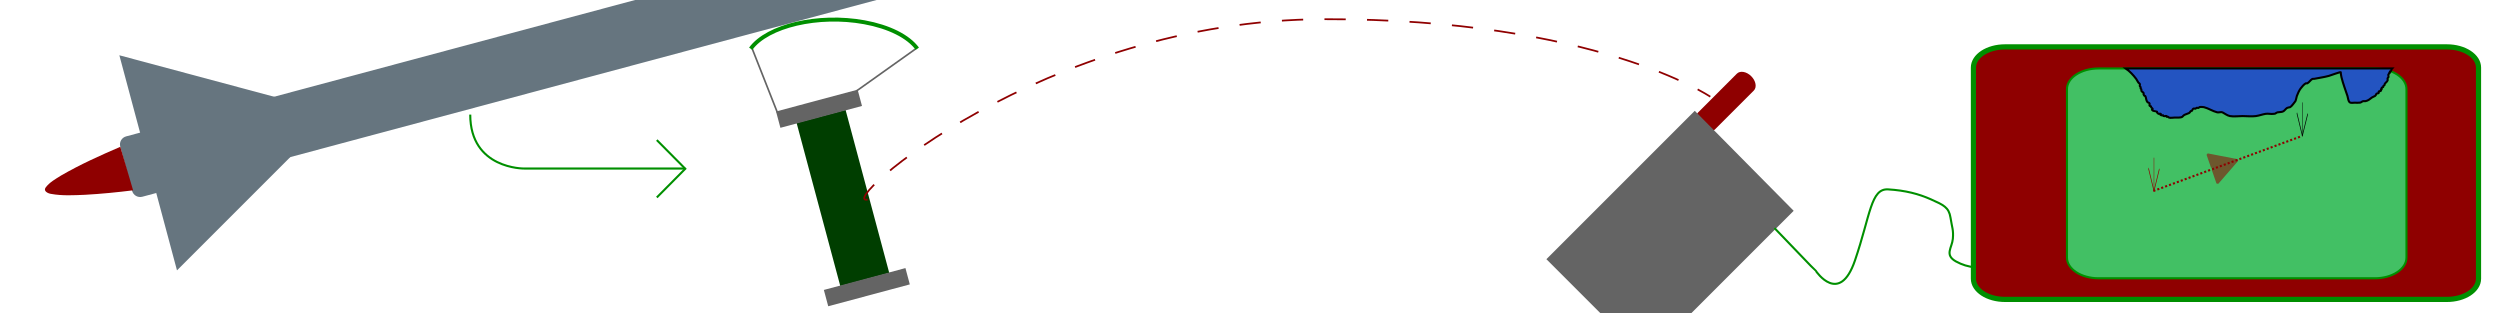
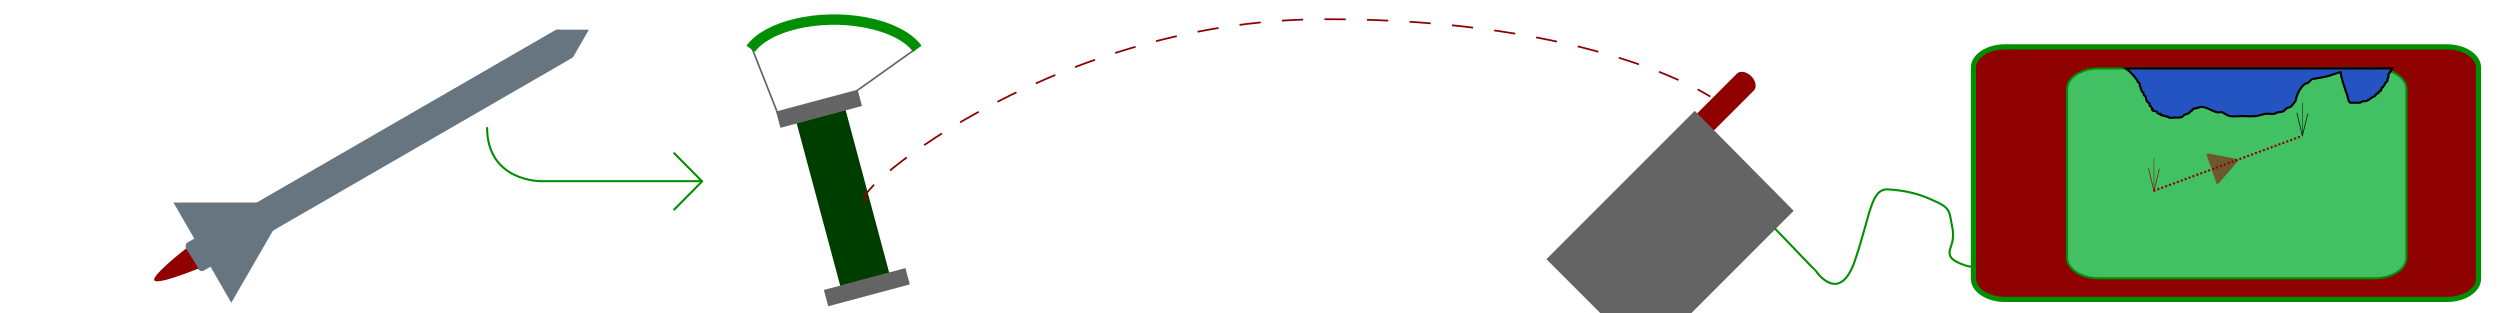
<svg xmlns="http://www.w3.org/2000/svg" width="1200" height="150" id="svg2" version="1.1">
  <defs id="defs4">
    </defs>
  <g id="layer1" transform="translate(0,-902.3622)">
-     <g id="g3770" transform="matrix(0.258819,0.9659258,-0.9659258,0.258819,974.234,520.3812)">
+     <g id="g3770" transform="matrix(0.2597728,0.4499397,-0.4499397,0.2597728,488.4907,671.2781)">
      <path transform="translate(48.92857,922.3622)" d="m 215.229,69.07 -106.887,-10e-7 53.444,-92.567 z" id="path2993" style="fill:#66757f;fill-opacity:1;fill-rule:nonzero;stroke:none" />
      <rect rx="4" y="602.362" x="195.714" height="400" width="30" id="rect2985" style="fill:#66757f;fill-opacity:1;fill-rule:nonzero;stroke:none" />
      <path id="path3767" d="m 199.836,1002.362 c 1.52,10.402 3.187,20.817 5.931,30.978 0.918,2.98 1.678,6.152 3.623,8.654 1.384,1.758 3.135,-0.365 3.691,-1.734 2.331,-4.929 3.428,-10.319 4.619,-15.608 1.583,-7.555 2.832,-15.177 3.893,-22.821 -7.252,0.177 -14.504,0.354 -21.756,0.531 z" style="fill:#8f0000;fill-opacity:1;stroke:none" />
    </g>
    <g id="g3817" transform="translate(-1.262691,-17.17259)">
      <g id="g3835" transform="matrix(0.8108373,0,0,0.8108373,88.70806,184.2263)">
        <path transform="translate(1.262691,919.5348)" id="path3831" d="M 336.23,16.266 351.028,53.783" style="fill:none;stroke:#646464;stroke-width:1px;stroke-linecap:butt;stroke-linejoin:miter;stroke-opacity:1" />
        <path transform="translate(1.262691,919.5348)" id="path3833" d="M 398.063,41.061 432.929,16.249" style="fill:none;stroke:#646464;stroke-width:1px;stroke-linecap:butt;stroke-linejoin:miter;stroke-opacity:1" />
-         <path transform="matrix(1.562724,0,0,1.562724,-208.8555,917.6655)" d="m 349.013,11.547 c 6.344,-8.716 25.618,-13.209 43.05,-10.037 9.329,1.698 16.679,5.372 20.074,10.037" id="path3827" style="fill:none;stroke:#008f00;stroke-width:1.5;stroke-miterlimit:4;stroke-opacity:1;stroke-dasharray:none" />
+         <path transform="matrix(1.562724,0,0,1.562724,-208.8555,917.6655)" d="m 349.013,11.547 c 6.344,-8.716 25.618,-13.209 43.05,-10.037 9.329,1.698 16.679,5.372 20.074,10.037" id="path3827" style="fill:none;stroke:#008f00;stroke-width:3.946;stroke-miterlimit:4;stroke-opacity:1;stroke-dasharray:none" />
        <g transform="matrix(0.9659258,-0.258819,0.258819,0.9659258,-240.0785,150.2681)" id="g3822">
          <rect y="957.362" x="368.571" height="100" width="30" id="rect3793" style="fill:#003e00;fill-opacity:1;fill-rule:nonzero;stroke:none" />
          <rect y="947.681" x="358.571" height="10" width="50" id="rect3795" style="fill:#646464;fill-opacity:1;fill-rule:nonzero;stroke:none" />
          <rect style="fill:#646464;fill-opacity:1;fill-rule:nonzero;stroke:none" id="rect3815" width="50" height="10" x="358.571" y="1057.043" />
        </g>
      </g>
      <path style="fill:none;stroke:#8f0000;stroke-width:0.851;stroke-linecap:butt;stroke-linejoin:miter;stroke-miterlimit:4;stroke-opacity:1;stroke-dasharray:10.214, 10.214;stroke-dashoffset:0" d="m 417.709,1015.323 c -15.713,3.109 84.34,-86.298 219.036,-86.577 130.192,-0.27 185.457,37.207 185.457,37.207" id="path3872" />
      <g id="g3912" transform="translate(-156,0)">
        <g transform="matrix(0.7071068,0.7071068,-0.7071068,0.7071068,943.5611,-431.9052)" id="g3886">
          <rect style="fill:#8f0000;fill-opacity:1;stroke:none" id="rect3880" width="11.484" height="34.453" x="1014.133" y="943.085" rx="6.1" ry="4" />
          <path style="fill:#646464;fill-opacity:1;stroke:none" d="m 1012.457,974.003 0,100.714 67.5,0 0,-100.357 z" id="path3878" />
        </g>
        <path transform="translate(1.262691,919.5348)" id="path3908" d="m 1007.753,109.468 c 19.824,20.708 19.951,20.708 19.951,20.708 0,0 11.238,16.668 18.688,-5.177 7.45,-21.845 7.576,-34.598 15.91,-34.093 8.334,0.505 14.647,2.147 20.582,4.798 5.935,2.652 8.586,3.788 9.344,8.713 0.758,4.924 1.515,5.935 1.137,10.228 -0.379,4.293 -4.167,7.702 1.515,10.859 5.682,3.157 13.258,4.041 14.142,0.253 0.884,-3.788 -0.505,-13.258 0.505,-15.405 1.01,-2.147 9.597,-0.126 9.597,-0.126 l 3.03,-2.399 2.273,-0.126 0,0.126" style="fill:none;stroke:#008f00;stroke-width:1px;stroke-linecap:butt;stroke-linejoin:miter;stroke-opacity:1" />
        <rect ry="9.946" rx="15.168" y="942.035" x="1104.506" height="121.221" width="242.442" id="rect3910" style="fill:#8f0000;fill-opacity:1;fill-rule:nonzero;stroke:#008f00;stroke-width:2.487;stroke-linejoin:bevel;stroke-miterlimit:4;stroke-opacity:1;stroke-dasharray:none;stroke-dashoffset:0" />
        <text xml:space="preserve" style="font-size:40px;font-style:normal;font-variant:normal;font-weight:bold;font-stretch:normal;line-height:0%;letter-spacing:0px;word-spacing:0px;fill:#000000;fill-opacity:1;stroke:none;font-family:Caviar Dreams;-inkscape-font-specification:Caviar Dreams Bold" x="999.286" y="61.786" id="text3012" transform="translate(157.2627,919.5348)">
          <tspan id="tspan3014" x="999.286" y="61.786" />
        </text>
        <rect style="fill:#42c064;fill-opacity:1;fill-rule:nonzero;stroke:#008f00;stroke-width:1;stroke-linejoin:bevel;stroke-miterlimit:4;stroke-opacity:1;stroke-dasharray:none;stroke-dashoffset:0" id="rect3016" width="162.959" height="100.714" x="992.143" y="32.857" transform="translate(157.2627,919.5348)" rx="15.168" ry="9.946" />
        <g id="g3804">
          <g id="g3808" transform="matrix(0.2419488,0,0,0.9964454,905.0181,3.566023)" style="stroke:#8f0000;stroke-opacity:1">
            <path style="fill:none;stroke:#8f0000;stroke-width:0.893px;stroke-linecap:butt;stroke-linejoin:miter;stroke-opacity:1" d="m 1182.694,995.187 0,16.112" id="path3800" />
            <path style="fill:none;stroke:#8f0000;stroke-width:1px;stroke-linecap:butt;stroke-linejoin:miter;stroke-opacity:1" d="M 1036.101,81.12 1025.431,91.727 1014.509,80.741" id="path3802" transform="translate(157.2627,919.5348)" />
          </g>
          <g id="g3808-1" transform="matrix(0.2419488,0,0,0.9964454,976.2488,-22.95038)" style="stroke:#000000;stroke-opacity:1">
            <path style="fill:none;stroke:#000000;stroke-width:0.893px;stroke-linecap:butt;stroke-linejoin:miter;stroke-opacity:1" d="m 1182.694,995.187 0,16.112" id="path3800-7" />
            <path style="fill:none;stroke:#000000;stroke-width:1px;stroke-linecap:butt;stroke-linejoin:miter;stroke-opacity:1" d="M 1036.101,81.12 1025.431,91.727 1014.509,80.741" id="path3802-4" transform="translate(157.2627,919.5348)" />
          </g>
          <path style="fill:none;stroke:#8f0000;stroke-width:1;stroke-linecap:butt;stroke-linejoin:miter;stroke-opacity:1;stroke-miterlimit:4;stroke-dasharray:1, 1;stroke-dashoffset:0" d="m 1033.639,91.664 71.342,-26.39" id="path3836" transform="translate(157.2627,919.5348)" />
          <path style="fill:#8f0000;stroke:#8f0000;stroke-width:1;stroke-linecap:butt;stroke-linejoin:bevel;stroke-miterlimit:4;stroke-opacity:1;stroke-dasharray:24, 1;stroke-dashoffset:2.5;fill-opacity:1;opacity:0.55" id="path3838" d="m 1069.086,63.464 -7.301,12.645 -7.3,-12.645 z" transform="matrix(0.9817742,0.1900508,-0.1900508,0.9817742,193.6733,730.9393)" />
        </g>
        <path style="fill:#2354c1;stroke:#000000;stroke-width:1px;stroke-linecap:butt;stroke-linejoin:miter;stroke-opacity:1;fill-opacity:1" d="m 1020.357,32.857 c 1.931,1.359 3.595,3.127 5,5 0.416,0.555 0.655,1.23 1.071,1.786 0.202,0.269 0.608,0.395 0.714,0.714 0.113,0.339 -0.16,0.752 0,1.071 0.075,0.151 0.282,0.207 0.357,0.357 0.096,0.193 -0.096,0.522 0,0.714 0.075,0.151 0.304,0.197 0.357,0.357 0.075,0.226 -0.075,0.488 0,0.714 0.16,0.479 0.846,0.62 1.071,1.071 0.106,0.213 -0.106,0.501 0,0.714 0.712,1.423 0.715,0.002 1.071,1.429 0.199,0.798 0.212,1.389 0.714,2.143 0.238,0.357 0.879,0.33 1.071,0.714 0.16,0.319 -0.16,0.752 0,1.071 0.119,0.238 0.526,0.169 0.714,0.357 0.084,0.084 -0.066,0.258 0,0.357 0.187,0.28 0.527,0.434 0.714,0.714 0.454,0.682 -1.069,0.121 0.357,1.071 0.012,0.008 1.748,0.332 1.786,0.357 0.099,0.066 0,0.238 0,0.357 0.238,0.238 0.413,0.564 0.714,0.714 0.32,0.16 0.819,-0.253 1.071,0 0.476,0.476 -0.758,0.343 0.357,0.714 1.626,0 0.02,-0.168 1.071,0.357 0.381,0.19 1.048,-0.19 1.429,0 0.106,0.053 -0.106,0.304 0,0.357 0.213,0.106 0.488,-0.075 0.714,0 0.16,0.053 0.206,0.282 0.357,0.357 0.599,0.299 2.138,0 2.857,0 0.951,0 2.805,0.154 3.571,-0.357 0.28,-0.187 0.445,-0.512 0.714,-0.714 0.577,-0.432 1.873,-0.758 2.5,-1.071 0.429,-0.214 0.643,-0.857 1.071,-1.071 0.106,-0.053 0.273,0.084 0.357,0 0.128,-0.128 0.239,-0.834 0.714,-1.071 0.32,-0.16 0.733,0.113 1.071,0 0.16,-0.053 0.206,-0.282 0.357,-0.357 0.32,-0.16 0.733,0.113 1.071,0 0.16,-0.053 0.198,-0.304 0.357,-0.357 0.399,-0.133 1.733,-0.102 2.143,0 2.184,0.546 4.227,1.95 6.429,2.5 0.696,0.174 1.869,-0.316 2.5,0 1.163,0.581 2.235,1.518 3.571,1.786 1.717,0.343 4.28,0 6.072,0 2.079,0 4.378,0.293 6.428,0 1.555,-0.222 3.086,-0.812 4.643,-1.071 1.274,-0.212 2.654,0.212 3.929,0 0.727,0.124 1.157,-0.589 1.786,-0.714 0.807,-0.161 1.721,-0.098 2.5,-0.357 0.847,-0.282 1.382,-1.405 2.143,-1.786 0.47,-0.235 0.912,-0.185 1.429,-0.357 0.482,-0.161 2.291,-2.509 2.5,-2.857 0.288,-0.48 0.559,-2.085 0.714,-2.5 0.407,-1.086 1.082,-2.634 1.786,-3.571 0.562,-0.749 1.664,-2.082 2.5,-2.5 0.213,-0.106 0.501,0.106 0.714,0 0.896,-0.448 1.589,-1.687 2.5,-2.143 0.213,-0.106 0.481,0.047 0.714,0 2.335,-0.467 4.836,-0.799 7.143,-1.429 0.506,-0.138 5.534,-1.966 5.714,-1.786 0.084,0.084 -0.017,0.239 0,0.357 0.102,0.717 0.181,1.44 0.357,2.143 0.761,3.046 1.865,5.952 2.857,8.929 0.266,0.799 0.372,2.95 1.429,3.214 0.693,0.173 1.429,0 2.143,0 0.714,0 1.438,0.117 2.143,0 0.727,0.124 1.157,-0.589 1.786,-0.714 0.35,-0.07 0.719,0.059 1.071,0 1.343,-0.224 2.202,-1.026 3.214,-1.786 0.426,-0.319 0.986,-0.419 1.429,-0.714 0.14,-0.093 0.238,-0.238 0.357,-0.357 0.119,-0.238 0.144,-0.555 0.357,-0.714 0.301,-0.226 0.805,-0.091 1.071,-0.357 0.168,-0.168 -0.168,-0.546 0,-0.714 0.266,-0.266 0.805,-0.091 1.071,-0.357 0.168,-0.168 -0.106,-0.501 0,-0.714 0.053,-0.106 0.304,0.106 0.357,0 0.106,-0.213 -0.132,-0.516 0,-0.714 0.148,-0.221 0.526,-0.169 0.714,-0.357 0.084,-0.084 -0.053,-0.251 0,-0.357 0.151,-0.301 0.564,-0.413 0.714,-0.714 0.053,-0.106 -0.053,-0.251 0,-0.357 0.317,-0.634 1.207,-1.122 1.429,-1.786 0.113,-0.339 -0.16,-0.752 0,-1.071 0.075,-0.151 0.282,-0.207 0.357,-0.357 0.171,-0.343 -0.114,-1.086 0,-1.429 0.053,-0.16 0.282,-0.207 0.357,-0.357 0.053,-0.106 -0.084,-0.273 0,-0.357 0.084,-0.084 0.273,0.084 0.357,0 0.119,-0.119 -0.119,-0.595 0,-0.714 0.084,-0.084 0.273,0.084 0.357,0 0.556,-0.556 0.199,-0.914 0.714,-1.429 z" id="path3788" transform="translate(157.2627,919.5348)" />
      </g>
    </g>
-     <g id="g3907" style="stroke:#008f00;stroke-opacity:1">
+     <g id="g3907" style="stroke:#008f00;stroke-opacity:1" transform="translate(8.08122,6.060915)">
      <path transform="translate(0,902.3622)" id="path3899" d="m 225.714,55 c 0,26.255 25.893,25.893 25.893,25.893 l 77.321,0" style="fill:none;stroke:#008f00;stroke-width:1px;stroke-linecap:butt;stroke-linejoin:miter;stroke-opacity:1" />
      <path style="fill:none;stroke:#008f00;stroke-width:1px;stroke-linecap:butt;stroke-linejoin:miter;stroke-opacity:1" d="m 315.268,997.143 13.661,-13.774 -13.661,-13.774" id="path3905" />
    </g>
+     <path style="fill:#66757f;fill-opacity:1;fill-rule:evenodd;stroke:none" id="path3024" d="m 268.827,23.608 -3.884,-6.726 -3.884,-6.726 7.767,0 7.767,-10e-7 -3.884,6.726 z" transform="matrix(0.977621,0,0,0.977621,12.26621,906.6888)" />
  </g>
</svg>
